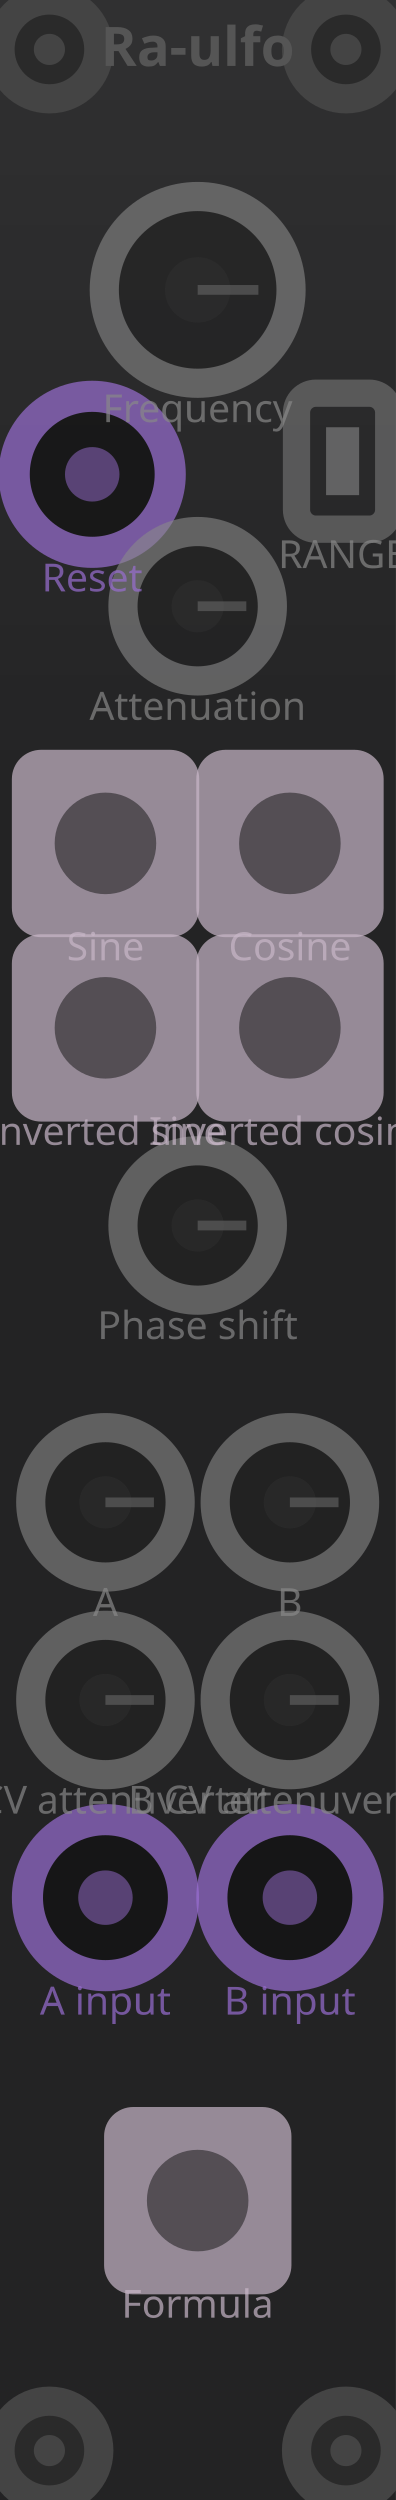
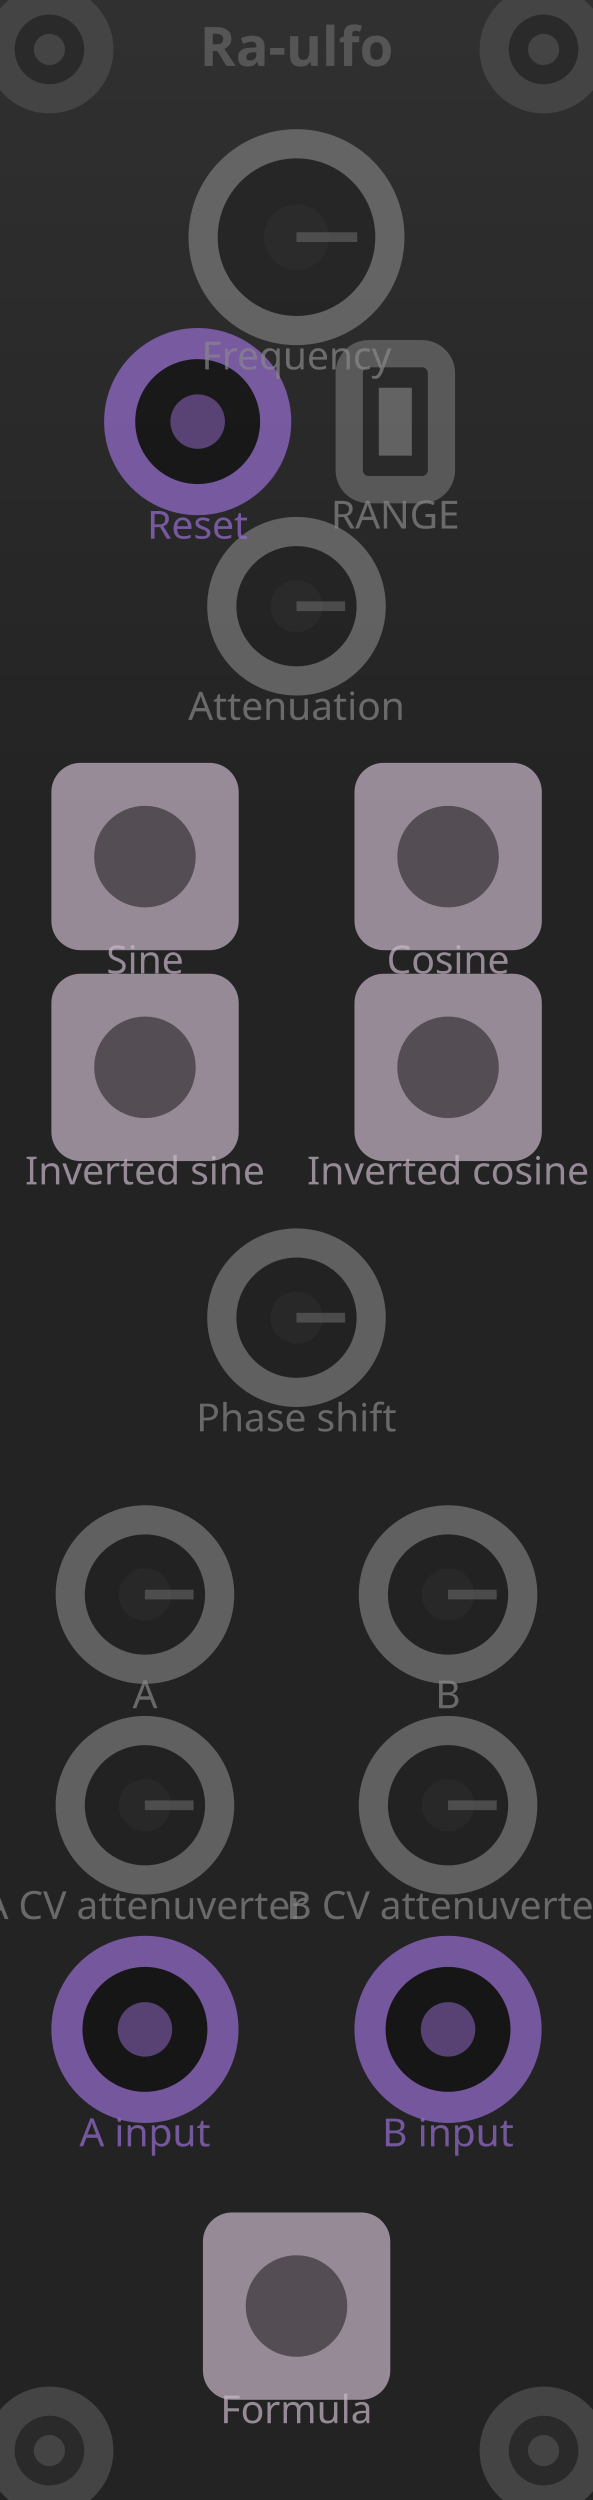
- <svg xmlns="http://www.w3.org/2000/svg" viewBox="0 0 20.32 128.5" width="20.32mm" height="128.5mm">
+ <svg xmlns="http://www.w3.org/2000/svg" viewBox="0 0 30.48 128.5" width="30.48mm" height="128.5mm">
  <g id="layer-background">
-     <rect x="0.3" y="0.3" width="19.72" height="127.9" fill="none" stroke="#333" stroke-width="1.5" />
-     <rect x="0" y="0.000" width="20.32" height="1.295" fill="#303031" />
-     <rect x="0" y="1.285" width="20.32" height="1.295" fill="#303031" />
-     <rect x="0" y="2.570" width="20.32" height="1.295" fill="#2f2f30" />
-     <rect x="0" y="3.855" width="20.32" height="1.295" fill="#2f2f30" />
-     <rect x="0" y="5.140" width="20.32" height="1.295" fill="#2e2e2f" />
-     <rect x="0" y="6.425" width="20.32" height="1.295" fill="#2e2e2f" />
-     <rect x="0" y="7.710" width="20.32" height="1.295" fill="#2e2e2f" />
-     <rect x="0" y="8.995" width="20.32" height="1.295" fill="#2d2d2e" />
-     <rect x="0" y="10.280" width="20.32" height="1.295" fill="#2d2d2e" />
-     <rect x="0" y="11.565" width="20.32" height="1.295" fill="#2c2c2d" />
-     <rect x="0" y="12.850" width="20.32" height="1.295" fill="#2c2c2d" />
-     <rect x="0" y="14.135" width="20.32" height="1.295" fill="#2c2c2d" />
-     <rect x="0" y="15.420" width="20.32" height="1.295" fill="#2b2b2c" />
-     <rect x="0" y="16.705" width="20.32" height="1.295" fill="#2b2b2c" />
-     <rect x="0" y="17.990" width="20.32" height="1.295" fill="#2a2a2b" />
-     <rect x="0" y="19.275" width="20.32" height="1.295" fill="#2a2a2b" />
-     <rect x="0" y="20.560" width="20.32" height="1.295" fill="#2a2a2b" />
-     <rect x="0" y="21.845" width="20.32" height="1.295" fill="#29292a" />
-     <rect x="0" y="23.130" width="20.32" height="1.295" fill="#29292a" />
-     <rect x="0" y="24.415" width="20.32" height="1.295" fill="#29292a" />
-     <rect x="0" y="25.700" width="20.32" height="1.295" fill="#282829" />
-     <rect x="0" y="26.985" width="20.32" height="1.295" fill="#282829" />
-     <rect x="0" y="28.270" width="20.32" height="1.295" fill="#272728" />
-     <rect x="0" y="29.555" width="20.32" height="1.295" fill="#272728" />
-     <rect x="0" y="30.840" width="20.32" height="1.295" fill="#272728" />
-     <rect x="0" y="32.125" width="20.32" height="1.295" fill="#262627" />
-     <rect x="0" y="33.410" width="20.32" height="1.295" fill="#262627" />
-     <rect x="0" y="34.695" width="20.32" height="1.295" fill="#252526" />
-     <rect x="0" y="35.980" width="20.32" height="1.295" fill="#252526" />
-     <rect x="0" y="37.265" width="20.32" height="1.295" fill="#252526" />
-     <rect x="0" y="38.550" width="20.32" height="1.295" fill="#242425" />
-     <rect x="0" y="39.835" width="20.32" height="1.295" fill="#242425" />
-     <rect x="0" y="41.120" width="20.32" height="1.295" fill="#232324" />
-     <rect x="0" y="42.405" width="20.32" height="1.295" fill="#232324" />
-     <rect x="0" y="43.690" width="20.32" height="1.295" fill="#232324" />
-     <rect x="0" y="44.975" width="20.32" height="1.295" fill="#232324" />
-     <rect x="0" y="46.260" width="20.32" height="1.295" fill="#232324" />
-     <rect x="0" y="47.545" width="20.32" height="1.295" fill="#232324" />
-     <rect x="0" y="48.830" width="20.32" height="1.295" fill="#232324" />
-     <rect x="0" y="50.115" width="20.32" height="1.295" fill="#232324" />
-     <rect x="0" y="51.400" width="20.32" height="1.295" fill="#232324" />
-     <rect x="0" y="52.685" width="20.32" height="1.295" fill="#232324" />
-     <rect x="0" y="53.970" width="20.32" height="1.295" fill="#232324" />
-     <rect x="0" y="55.255" width="20.32" height="1.295" fill="#232324" />
-     <rect x="0" y="56.540" width="20.32" height="1.295" fill="#232324" />
-     <rect x="0" y="57.825" width="20.32" height="1.295" fill="#232324" />
-     <rect x="0" y="59.110" width="20.32" height="1.295" fill="#232324" />
-     <rect x="0" y="60.395" width="20.32" height="1.295" fill="#232324" />
-     <rect x="0" y="61.680" width="20.32" height="1.295" fill="#232324" />
-     <rect x="0" y="62.965" width="20.32" height="1.295" fill="#232324" />
-     <rect x="0" y="64.250" width="20.32" height="1.295" fill="#232324" />
-     <rect x="0" y="65.535" width="20.32" height="1.295" fill="#232324" />
-     <rect x="0" y="66.820" width="20.32" height="1.295" fill="#232324" />
-     <rect x="0" y="68.105" width="20.32" height="1.295" fill="#232324" />
-     <rect x="0" y="69.390" width="20.32" height="1.295" fill="#232324" />
-     <rect x="0" y="70.675" width="20.32" height="1.295" fill="#232324" />
-     <rect x="0" y="71.960" width="20.32" height="1.295" fill="#232324" />
-     <rect x="0" y="73.245" width="20.32" height="1.295" fill="#232324" />
-     <rect x="0" y="74.530" width="20.32" height="1.295" fill="#232324" />
-     <rect x="0" y="75.815" width="20.32" height="1.295" fill="#232324" />
-     <rect x="0" y="77.100" width="20.32" height="1.295" fill="#232324" />
-     <rect x="0" y="78.385" width="20.32" height="1.295" fill="#232324" />
-     <rect x="0" y="79.670" width="20.32" height="1.295" fill="#232324" />
-     <rect x="0" y="80.955" width="20.32" height="1.295" fill="#232324" />
-     <rect x="0" y="82.240" width="20.32" height="1.295" fill="#232324" />
-     <rect x="0" y="83.525" width="20.32" height="1.295" fill="#232324" />
-     <rect x="0" y="84.810" width="20.32" height="1.295" fill="#232324" />
-     <rect x="0" y="86.095" width="20.32" height="1.295" fill="#232324" />
-     <rect x="0" y="87.380" width="20.32" height="1.295" fill="#232324" />
-     <rect x="0" y="88.665" width="20.32" height="1.295" fill="#232324" />
-     <rect x="0" y="89.950" width="20.32" height="1.295" fill="#232324" />
-     <rect x="0" y="91.235" width="20.32" height="1.295" fill="#232324" />
-     <rect x="0" y="92.520" width="20.32" height="1.295" fill="#232324" />
-     <rect x="0" y="93.805" width="20.32" height="1.295" fill="#232324" />
-     <rect x="0" y="95.090" width="20.32" height="1.295" fill="#232324" />
-     <rect x="0" y="96.375" width="20.32" height="1.295" fill="#232324" />
-     <rect x="0" y="97.660" width="20.32" height="1.295" fill="#232324" />
-     <rect x="0" y="98.945" width="20.32" height="1.295" fill="#232324" />
-     <rect x="0" y="100.230" width="20.32" height="1.295" fill="#232324" />
-     <rect x="0" y="101.515" width="20.32" height="1.295" fill="#232324" />
-     <rect x="0" y="102.800" width="20.32" height="1.295" fill="#232324" />
-     <rect x="0" y="104.085" width="20.32" height="1.295" fill="#232324" />
-     <rect x="0" y="105.370" width="20.32" height="1.295" fill="#232324" />
-     <rect x="0" y="106.655" width="20.32" height="1.295" fill="#232324" />
-     <rect x="0" y="107.940" width="20.32" height="1.295" fill="#232324" />
-     <rect x="0" y="109.225" width="20.32" height="1.295" fill="#232324" />
-     <rect x="0" y="110.510" width="20.32" height="1.295" fill="#232324" />
-     <rect x="0" y="111.795" width="20.32" height="1.295" fill="#232324" />
-     <rect x="0" y="113.080" width="20.32" height="1.295" fill="#232324" />
-     <rect x="0" y="114.365" width="20.32" height="1.295" fill="#232324" />
-     <rect x="0" y="115.650" width="20.32" height="1.295" fill="#232324" />
-     <rect x="0" y="116.935" width="20.32" height="1.295" fill="#232324" />
-     <rect x="0" y="118.220" width="20.32" height="1.295" fill="#232324" />
-     <rect x="0" y="119.505" width="20.32" height="1.295" fill="#232324" />
-     <rect x="0" y="120.790" width="20.32" height="1.295" fill="#232324" />
-     <rect x="0" y="122.075" width="20.32" height="1.295" fill="#232324" />
-     <rect x="0" y="123.360" width="20.32" height="1.295" fill="#232324" />
-     <rect x="0" y="124.645" width="20.32" height="1.295" fill="#232324" />
-     <rect x="0" y="125.930" width="20.32" height="1.295" fill="#232324" />
-     <rect x="0" y="127.215" width="20.32" height="1.295" fill="#232324" />
+     <rect x="0.3" y="0.3" width="29.88" height="127.9" fill="none" stroke="#333" stroke-width="1.5" />
+     <rect x="0" y="0.000" width="30.48" height="1.295" fill="#303031" />
+     <rect x="0" y="1.285" width="30.48" height="1.295" fill="#303031" />
+     <rect x="0" y="2.570" width="30.48" height="1.295" fill="#2f2f30" />
+     <rect x="0" y="3.855" width="30.48" height="1.295" fill="#2f2f30" />
+     <rect x="0" y="5.140" width="30.48" height="1.295" fill="#2e2e2f" />
+     <rect x="0" y="6.425" width="30.48" height="1.295" fill="#2e2e2f" />
+     <rect x="0" y="7.710" width="30.48" height="1.295" fill="#2e2e2f" />
+     <rect x="0" y="8.995" width="30.48" height="1.295" fill="#2d2d2e" />
+     <rect x="0" y="10.280" width="30.48" height="1.295" fill="#2d2d2e" />
+     <rect x="0" y="11.565" width="30.48" height="1.295" fill="#2c2c2d" />
+     <rect x="0" y="12.850" width="30.48" height="1.295" fill="#2c2c2d" />
+     <rect x="0" y="14.135" width="30.48" height="1.295" fill="#2c2c2d" />
+     <rect x="0" y="15.420" width="30.48" height="1.295" fill="#2b2b2c" />
+     <rect x="0" y="16.705" width="30.48" height="1.295" fill="#2b2b2c" />
+     <rect x="0" y="17.990" width="30.48" height="1.295" fill="#2a2a2b" />
+     <rect x="0" y="19.275" width="30.48" height="1.295" fill="#2a2a2b" />
+     <rect x="0" y="20.560" width="30.48" height="1.295" fill="#2a2a2b" />
+     <rect x="0" y="21.845" width="30.48" height="1.295" fill="#29292a" />
+     <rect x="0" y="23.130" width="30.48" height="1.295" fill="#29292a" />
+     <rect x="0" y="24.415" width="30.48" height="1.295" fill="#29292a" />
+     <rect x="0" y="25.700" width="30.48" height="1.295" fill="#282829" />
+     <rect x="0" y="26.985" width="30.48" height="1.295" fill="#282829" />
+     <rect x="0" y="28.270" width="30.48" height="1.295" fill="#272728" />
+     <rect x="0" y="29.555" width="30.48" height="1.295" fill="#272728" />
+     <rect x="0" y="30.840" width="30.48" height="1.295" fill="#272728" />
+     <rect x="0" y="32.125" width="30.48" height="1.295" fill="#262627" />
+     <rect x="0" y="33.410" width="30.48" height="1.295" fill="#262627" />
+     <rect x="0" y="34.695" width="30.48" height="1.295" fill="#252526" />
+     <rect x="0" y="35.980" width="30.48" height="1.295" fill="#252526" />
+     <rect x="0" y="37.265" width="30.48" height="1.295" fill="#252526" />
+     <rect x="0" y="38.550" width="30.48" height="1.295" fill="#242425" />
+     <rect x="0" y="39.835" width="30.48" height="1.295" fill="#242425" />
+     <rect x="0" y="41.120" width="30.48" height="1.295" fill="#232324" />
+     <rect x="0" y="42.405" width="30.48" height="1.295" fill="#232324" />
+     <rect x="0" y="43.690" width="30.48" height="1.295" fill="#232324" />
+     <rect x="0" y="44.975" width="30.48" height="1.295" fill="#232324" />
+     <rect x="0" y="46.260" width="30.48" height="1.295" fill="#232324" />
+     <rect x="0" y="47.545" width="30.48" height="1.295" fill="#232324" />
+     <rect x="0" y="48.830" width="30.48" height="1.295" fill="#232324" />
+     <rect x="0" y="50.115" width="30.48" height="1.295" fill="#232324" />
+     <rect x="0" y="51.400" width="30.48" height="1.295" fill="#232324" />
+     <rect x="0" y="52.685" width="30.48" height="1.295" fill="#232324" />
+     <rect x="0" y="53.970" width="30.48" height="1.295" fill="#232324" />
+     <rect x="0" y="55.255" width="30.48" height="1.295" fill="#232324" />
+     <rect x="0" y="56.540" width="30.48" height="1.295" fill="#232324" />
+     <rect x="0" y="57.825" width="30.48" height="1.295" fill="#232324" />
+     <rect x="0" y="59.110" width="30.48" height="1.295" fill="#232324" />
+     <rect x="0" y="60.395" width="30.48" height="1.295" fill="#232324" />
+     <rect x="0" y="61.680" width="30.48" height="1.295" fill="#232324" />
+     <rect x="0" y="62.965" width="30.48" height="1.295" fill="#232324" />
+     <rect x="0" y="64.250" width="30.48" height="1.295" fill="#232324" />
+     <rect x="0" y="65.535" width="30.48" height="1.295" fill="#232324" />
+     <rect x="0" y="66.820" width="30.48" height="1.295" fill="#232324" />
+     <rect x="0" y="68.105" width="30.48" height="1.295" fill="#232324" />
+     <rect x="0" y="69.390" width="30.48" height="1.295" fill="#232324" />
+     <rect x="0" y="70.675" width="30.48" height="1.295" fill="#232324" />
+     <rect x="0" y="71.960" width="30.48" height="1.295" fill="#232324" />
+     <rect x="0" y="73.245" width="30.48" height="1.295" fill="#232324" />
+     <rect x="0" y="74.530" width="30.48" height="1.295" fill="#232324" />
+     <rect x="0" y="75.815" width="30.48" height="1.295" fill="#232324" />
+     <rect x="0" y="77.100" width="30.48" height="1.295" fill="#232324" />
+     <rect x="0" y="78.385" width="30.48" height="1.295" fill="#232324" />
+     <rect x="0" y="79.670" width="30.48" height="1.295" fill="#232324" />
+     <rect x="0" y="80.955" width="30.48" height="1.295" fill="#232324" />
+     <rect x="0" y="82.240" width="30.48" height="1.295" fill="#232324" />
+     <rect x="0" y="83.525" width="30.48" height="1.295" fill="#232324" />
+     <rect x="0" y="84.810" width="30.48" height="1.295" fill="#232324" />
+     <rect x="0" y="86.095" width="30.48" height="1.295" fill="#232324" />
+     <rect x="0" y="87.380" width="30.48" height="1.295" fill="#232324" />
+     <rect x="0" y="88.665" width="30.48" height="1.295" fill="#232324" />
+     <rect x="0" y="89.950" width="30.48" height="1.295" fill="#232324" />
+     <rect x="0" y="91.235" width="30.48" height="1.295" fill="#232324" />
+     <rect x="0" y="92.520" width="30.48" height="1.295" fill="#232324" />
+     <rect x="0" y="93.805" width="30.48" height="1.295" fill="#232324" />
+     <rect x="0" y="95.090" width="30.48" height="1.295" fill="#232324" />
+     <rect x="0" y="96.375" width="30.48" height="1.295" fill="#232324" />
+     <rect x="0" y="97.660" width="30.48" height="1.295" fill="#232324" />
+     <rect x="0" y="98.945" width="30.48" height="1.295" fill="#232324" />
+     <rect x="0" y="100.230" width="30.48" height="1.295" fill="#232324" />
+     <rect x="0" y="101.515" width="30.48" height="1.295" fill="#232324" />
+     <rect x="0" y="102.800" width="30.48" height="1.295" fill="#232324" />
+     <rect x="0" y="104.085" width="30.48" height="1.295" fill="#232324" />
+     <rect x="0" y="105.370" width="30.48" height="1.295" fill="#232324" />
+     <rect x="0" y="106.655" width="30.48" height="1.295" fill="#232324" />
+     <rect x="0" y="107.940" width="30.48" height="1.295" fill="#232324" />
+     <rect x="0" y="109.225" width="30.48" height="1.295" fill="#232324" />
+     <rect x="0" y="110.510" width="30.48" height="1.295" fill="#232324" />
+     <rect x="0" y="111.795" width="30.48" height="1.295" fill="#232324" />
+     <rect x="0" y="113.080" width="30.48" height="1.295" fill="#232324" />
+     <rect x="0" y="114.365" width="30.48" height="1.295" fill="#232324" />
+     <rect x="0" y="115.650" width="30.48" height="1.295" fill="#232324" />
+     <rect x="0" y="116.935" width="30.48" height="1.295" fill="#232324" />
+     <rect x="0" y="118.220" width="30.48" height="1.295" fill="#232324" />
+     <rect x="0" y="119.505" width="30.48" height="1.295" fill="#232324" />
+     <rect x="0" y="120.790" width="30.48" height="1.295" fill="#232324" />
+     <rect x="0" y="122.075" width="30.48" height="1.295" fill="#232324" />
+     <rect x="0" y="123.360" width="30.48" height="1.295" fill="#232324" />
+     <rect x="0" y="124.645" width="30.48" height="1.295" fill="#232324" />
+     <rect x="0" y="125.930" width="30.48" height="1.295" fill="#232324" />
+     <rect x="0" y="127.215" width="30.48" height="1.295" fill="#232324" />
  </g>
  <g id="layer-outlines">
    <circle cx="2.54" cy="2.54" r="2.54" fill="#2a2a2a" stroke="#444" stroke-width="1.5" />
    <circle cx="2.54" cy="2.54" r="0.8" fill="#444" />
    <circle cx="2.54" cy="125.96" r="2.54" fill="#2a2a2a" stroke="#444" stroke-width="1.5" />
    <circle cx="2.54" cy="125.96" r="0.8" fill="#444" />
-     <circle cx="17.78" cy="2.54" r="2.54" fill="#2a2a2a" stroke="#444" stroke-width="1.5" />
-     <circle cx="17.78" cy="2.54" r="0.8" fill="#444" />
-     <circle cx="17.78" cy="125.96" r="2.54" fill="#2a2a2a" stroke="#444" stroke-width="1.5" />
-     <circle cx="17.78" cy="125.96" r="0.8" fill="#444" />
-     <circle cx="10.16" cy="14.90" r="4.80" fill="#222" stroke="#888" stroke-width="1.5" opacity="0.6" />
-     <circle cx="10.16" cy="14.90" r="1.68" fill="#333" opacity="0.4" />
-     <line x1="10.16" y1="14.90" x2="13.28" y2="14.90" stroke="#666" stroke-width="0.5" opacity="0.6" />
-     <rect x="15.24" y="20.21" width="4.74" height="6.99" rx="1" fill="none" stroke="#888" stroke-width="1.4" opacity="0.5" />
-     <line x1="17.61" y1="25.45" x2="17.61" y2="21.96" stroke="#888" stroke-width="1.7" opacity="0.6" />
-     <circle cx="4.74" cy="24.38" r="4.01" fill="#111" stroke="#996dd2" stroke-width="1.6" opacity="0.7" />
-     <circle cx="4.74" cy="24.38" r="1.40" fill="#996dd2" opacity="0.5" />
-     <circle cx="10.16" cy="31.16" r="3.84" fill="#222" stroke="#888" stroke-width="1.5" opacity="0.6" />
-     <circle cx="10.16" cy="31.16" r="1.34" fill="#333" opacity="0.4" />
-     <line x1="10.16" y1="31.16" x2="12.66" y2="31.16" stroke="#666" stroke-width="0.5" opacity="0.6" />
-     <rect x="0.61" y="38.54" width="9.63" height="9.63" rx="1.5" fill="#c8b7c7" opacity="0.7" />
-     <circle cx="5.42" cy="43.35" r="2.61" fill="#111" opacity="0.5" />
-     <rect x="10.09" y="38.54" width="9.63" height="9.63" rx="1.5" fill="#c8b7c7" opacity="0.7" />
-     <circle cx="14.90" cy="43.35" r="2.61" fill="#111" opacity="0.5" />
-     <rect x="0.61" y="48.02" width="9.63" height="9.63" rx="1.5" fill="#c8b7c7" opacity="0.7" />
-     <circle cx="5.42" cy="52.83" r="2.61" fill="#111" opacity="0.5" />
-     <rect x="10.09" y="48.02" width="9.63" height="9.63" rx="1.5" fill="#c8b7c7" opacity="0.7" />
-     <circle cx="14.90" cy="52.83" r="2.61" fill="#111" opacity="0.5" />
-     <circle cx="10.16" cy="62.99" r="3.84" fill="#222" stroke="#888" stroke-width="1.5" opacity="0.6" />
-     <circle cx="10.16" cy="62.99" r="1.34" fill="#333" opacity="0.4" />
-     <line x1="10.16" y1="62.99" x2="12.66" y2="62.99" stroke="#666" stroke-width="0.5" opacity="0.6" />
-     <circle cx="5.42" cy="77.22" r="3.84" fill="#222" stroke="#888" stroke-width="1.5" opacity="0.6" />
-     <circle cx="5.42" cy="77.22" r="1.34" fill="#333" opacity="0.4" />
-     <line x1="5.42" y1="77.22" x2="7.91" y2="77.22" stroke="#666" stroke-width="0.5" opacity="0.6" />
-     <circle cx="14.90" cy="77.22" r="3.84" fill="#222" stroke="#888" stroke-width="1.5" opacity="0.6" />
-     <circle cx="14.90" cy="77.22" r="1.34" fill="#333" opacity="0.4" />
-     <line x1="14.90" y1="77.22" x2="17.40" y2="77.22" stroke="#666" stroke-width="0.5" opacity="0.6" />
-     <circle cx="5.42" cy="87.38" r="3.84" fill="#222" stroke="#888" stroke-width="1.5" opacity="0.6" />
-     <circle cx="5.42" cy="87.38" r="1.34" fill="#333" opacity="0.4" />
-     <line x1="5.42" y1="87.38" x2="7.91" y2="87.38" stroke="#666" stroke-width="0.5" opacity="0.6" />
-     <circle cx="14.90" cy="87.38" r="3.84" fill="#222" stroke="#888" stroke-width="1.5" opacity="0.6" />
-     <circle cx="14.90" cy="87.38" r="1.34" fill="#333" opacity="0.4" />
-     <line x1="14.90" y1="87.38" x2="17.40" y2="87.38" stroke="#666" stroke-width="0.5" opacity="0.6" />
-     <circle cx="5.42" cy="97.54" r="4.01" fill="#111" stroke="#996dd2" stroke-width="1.6" opacity="0.7" />
-     <circle cx="5.42" cy="97.54" r="1.40" fill="#996dd2" opacity="0.5" />
-     <circle cx="14.90" cy="97.54" r="4.01" fill="#111" stroke="#996dd2" stroke-width="1.6" opacity="0.7" />
-     <circle cx="14.90" cy="97.54" r="1.40" fill="#996dd2" opacity="0.5" />
-     <rect x="5.35" y="108.30" width="9.63" height="9.63" rx="1.5" fill="#c8b7c7" opacity="0.7" />
-     <circle cx="10.16" cy="113.11" r="2.61" fill="#111" opacity="0.5" />
+     <circle cx="27.94" cy="2.54" r="2.54" fill="#2a2a2a" stroke="#444" stroke-width="1.5" />
+     <circle cx="27.94" cy="2.54" r="0.8" fill="#444" />
+     <circle cx="27.94" cy="125.96" r="2.54" fill="#2a2a2a" stroke="#444" stroke-width="1.5" />
+     <circle cx="27.94" cy="125.96" r="0.8" fill="#444" />
+     <circle cx="15.24" cy="12.19" r="4.80" fill="#222" stroke="#888" stroke-width="1.5" opacity="0.6" />
+     <circle cx="15.24" cy="12.19" r="1.68" fill="#333" opacity="0.4" />
+     <line x1="15.24" y1="12.19" x2="18.36" y2="12.19" stroke="#666" stroke-width="0.5" opacity="0.6" />
+     <rect x="17.95" y="18.18" width="4.74" height="6.99" rx="1" fill="none" stroke="#888" stroke-width="1.4" opacity="0.5" />
+     <line x1="20.32" y1="23.42" x2="20.32" y2="19.93" stroke="#888" stroke-width="1.7" opacity="0.6" />
+     <circle cx="10.16" cy="21.67" r="4.01" fill="#111" stroke="#996dd2" stroke-width="1.6" opacity="0.7" />
+     <circle cx="10.16" cy="21.67" r="1.40" fill="#996dd2" opacity="0.5" />
+     <circle cx="15.24" cy="31.16" r="3.84" fill="#222" stroke="#888" stroke-width="1.5" opacity="0.6" />
+     <circle cx="15.24" cy="31.16" r="1.34" fill="#333" opacity="0.4" />
+     <line x1="15.24" y1="31.16" x2="17.74" y2="31.16" stroke="#666" stroke-width="0.5" opacity="0.6" />
+     <rect x="2.64" y="39.21" width="9.63" height="9.63" rx="1.5" fill="#c8b7c7" opacity="0.7" />
+     <circle cx="7.45" cy="44.03" r="2.61" fill="#111" opacity="0.5" />
+     <rect x="18.22" y="39.21" width="9.63" height="9.63" rx="1.5" fill="#c8b7c7" opacity="0.7" />
+     <circle cx="23.03" cy="44.03" r="2.61" fill="#111" opacity="0.5" />
+     <rect x="2.64" y="50.05" width="9.63" height="9.63" rx="1.5" fill="#c8b7c7" opacity="0.7" />
+     <circle cx="7.45" cy="54.86" r="2.61" fill="#111" opacity="0.5" />
+     <rect x="18.22" y="50.05" width="9.63" height="9.63" rx="1.5" fill="#c8b7c7" opacity="0.7" />
+     <circle cx="23.03" cy="54.86" r="2.61" fill="#111" opacity="0.5" />
+     <circle cx="15.24" cy="67.73" r="3.84" fill="#222" stroke="#888" stroke-width="1.5" opacity="0.6" />
+     <circle cx="15.24" cy="67.73" r="1.34" fill="#333" opacity="0.4" />
+     <line x1="15.24" y1="67.73" x2="17.74" y2="67.73" stroke="#666" stroke-width="0.5" opacity="0.6" />
+     <circle cx="7.45" cy="81.96" r="3.84" fill="#222" stroke="#888" stroke-width="1.5" opacity="0.6" />
+     <circle cx="7.45" cy="81.96" r="1.34" fill="#333" opacity="0.4" />
+     <line x1="7.45" y1="81.96" x2="9.95" y2="81.96" stroke="#666" stroke-width="0.5" opacity="0.6" />
+     <circle cx="23.03" cy="81.96" r="3.84" fill="#222" stroke="#888" stroke-width="1.5" opacity="0.6" />
+     <circle cx="23.03" cy="81.96" r="1.34" fill="#333" opacity="0.4" />
+     <line x1="23.03" y1="81.96" x2="25.53" y2="81.96" stroke="#666" stroke-width="0.5" opacity="0.6" />
+     <circle cx="7.45" cy="92.79" r="3.84" fill="#222" stroke="#888" stroke-width="1.5" opacity="0.6" />
+     <circle cx="7.45" cy="92.79" r="1.34" fill="#333" opacity="0.4" />
+     <line x1="7.45" y1="92.79" x2="9.95" y2="92.79" stroke="#666" stroke-width="0.5" opacity="0.6" />
+     <circle cx="23.03" cy="92.79" r="3.84" fill="#222" stroke="#888" stroke-width="1.5" opacity="0.6" />
+     <circle cx="23.03" cy="92.79" r="1.34" fill="#333" opacity="0.4" />
+     <line x1="23.03" y1="92.79" x2="25.53" y2="92.79" stroke="#666" stroke-width="0.5" opacity="0.6" />
+     <circle cx="7.45" cy="104.31" r="4.01" fill="#111" stroke="#996dd2" stroke-width="1.6" opacity="0.7" />
+     <circle cx="7.45" cy="104.31" r="1.40" fill="#996dd2" opacity="0.5" />
+     <circle cx="23.03" cy="104.31" r="4.01" fill="#111" stroke="#996dd2" stroke-width="1.6" opacity="0.7" />
+     <circle cx="23.03" cy="104.31" r="1.40" fill="#996dd2" opacity="0.5" />
+     <rect x="10.43" y="113.72" width="9.63" height="9.63" rx="1.5" fill="#c8b7c7" opacity="0.7" />
+     <circle cx="15.24" cy="118.53" r="2.61" fill="#111" opacity="0.5" />
  </g>
  <g id="layer-text">
-     <text x="10.16" y="3.39" fill="#555" font-family="sans-serif" font-size="2.8" text-anchor="middle" font-weight="bold">Ra-ulfo</text>
-     <text x="10.16" y="21.70" fill="#888" font-family="sans-serif" font-size="2.0" text-anchor="middle" opacity="0.7">Frequency</text>
-     <text x="17.61" y="29.20" fill="#888" font-family="sans-serif" font-size="2.0" text-anchor="middle" opacity="0.7">RANGE</text>
-     <text x="4.74" y="30.40" fill="#996dd2" font-family="sans-serif" font-size="2.0" text-anchor="middle" opacity="0.7">Reset</text>
-     <text x="10.16" y="37.00" fill="#888" font-family="sans-serif" font-size="2.0" text-anchor="middle" opacity="0.7">Attenuation</text>
-     <text x="5.42" y="49.36" fill="#c8b7c7" font-family="sans-serif" font-size="2.0" text-anchor="middle" opacity="0.7">Sine</text>
-     <text x="14.90" y="49.36" fill="#c8b7c7" font-family="sans-serif" font-size="2.0" text-anchor="middle" opacity="0.7">Cosine</text>
-     <text x="5.42" y="58.85" fill="#c8b7c7" font-family="sans-serif" font-size="2.0" text-anchor="middle" opacity="0.7">Inverted sine</text>
-     <text x="14.90" y="58.85" fill="#c8b7c7" font-family="sans-serif" font-size="2.0" text-anchor="middle" opacity="0.7">Inverted cosine</text>
-     <text x="10.16" y="68.83" fill="#888" font-family="sans-serif" font-size="2.0" text-anchor="middle" opacity="0.7">Phase shift</text>
-     <text x="5.42" y="83.06" fill="#888" font-family="sans-serif" font-size="2.0" text-anchor="middle" opacity="0.7">A</text>
-     <text x="14.90" y="83.06" fill="#888" font-family="sans-serif" font-size="2.0" text-anchor="middle" opacity="0.7">B</text>
-     <text x="5.42" y="93.22" fill="#888" font-family="sans-serif" font-size="2.0" text-anchor="middle" opacity="0.7">A CV attenuverter</text>
-     <text x="14.90" y="93.22" fill="#888" font-family="sans-serif" font-size="2.0" text-anchor="middle" opacity="0.7">B CV attenuverter</text>
-     <text x="5.42" y="103.55" fill="#996dd2" font-family="sans-serif" font-size="2.0" text-anchor="middle" opacity="0.7">A input</text>
-     <text x="14.90" y="103.55" fill="#996dd2" font-family="sans-serif" font-size="2.0" text-anchor="middle" opacity="0.7">B input</text>
-     <text x="10.16" y="119.13" fill="#c8b7c7" font-family="sans-serif" font-size="2.0" text-anchor="middle" opacity="0.7">Formula</text>
+     <text x="15.24" y="3.39" fill="#555" font-family="sans-serif" font-size="2.8" text-anchor="middle" font-weight="bold">Ra-ulfo</text>
+     <text x="15.24" y="18.99" fill="#888" font-family="sans-serif" font-size="2.0" text-anchor="middle" opacity="0.7">Frequency</text>
+     <text x="20.32" y="27.17" fill="#888" font-family="sans-serif" font-size="2.0" text-anchor="middle" opacity="0.7">RANGE</text>
+     <text x="10.16" y="27.69" fill="#996dd2" font-family="sans-serif" font-size="2.0" text-anchor="middle" opacity="0.7">Reset</text>
+     <text x="15.24" y="37.00" fill="#888" font-family="sans-serif" font-size="2.0" text-anchor="middle" opacity="0.7">Attenuation</text>
+     <text x="7.45" y="50.04" fill="#c8b7c7" font-family="sans-serif" font-size="2.0" text-anchor="middle" opacity="0.7">Sine</text>
+     <text x="23.03" y="50.04" fill="#c8b7c7" font-family="sans-serif" font-size="2.0" text-anchor="middle" opacity="0.7">Cosine</text>
+     <text x="7.45" y="60.88" fill="#c8b7c7" font-family="sans-serif" font-size="2.0" text-anchor="middle" opacity="0.7">Inverted sine</text>
+     <text x="23.03" y="60.88" fill="#c8b7c7" font-family="sans-serif" font-size="2.0" text-anchor="middle" opacity="0.7">Inverted cosine</text>
+     <text x="15.24" y="73.57" fill="#888" font-family="sans-serif" font-size="2.0" text-anchor="middle" opacity="0.7">Phase shift</text>
+     <text x="7.45" y="87.80" fill="#888" font-family="sans-serif" font-size="2.0" text-anchor="middle" opacity="0.7">A</text>
+     <text x="23.03" y="87.80" fill="#888" font-family="sans-serif" font-size="2.0" text-anchor="middle" opacity="0.7">B</text>
+     <text x="7.45" y="98.64" fill="#888" font-family="sans-serif" font-size="2.0" text-anchor="middle" opacity="0.7">A CV attenuverter</text>
+     <text x="23.03" y="98.64" fill="#888" font-family="sans-serif" font-size="2.0" text-anchor="middle" opacity="0.7">B CV attenuverter</text>
+     <text x="7.45" y="110.32" fill="#996dd2" font-family="sans-serif" font-size="2.0" text-anchor="middle" opacity="0.7">A input</text>
+     <text x="23.03" y="110.32" fill="#996dd2" font-family="sans-serif" font-size="2.0" text-anchor="middle" opacity="0.7">B input</text>
+     <text x="15.24" y="124.55" fill="#c8b7c7" font-family="sans-serif" font-size="2.0" text-anchor="middle" opacity="0.7">Formula</text>
  </g>
</svg>
